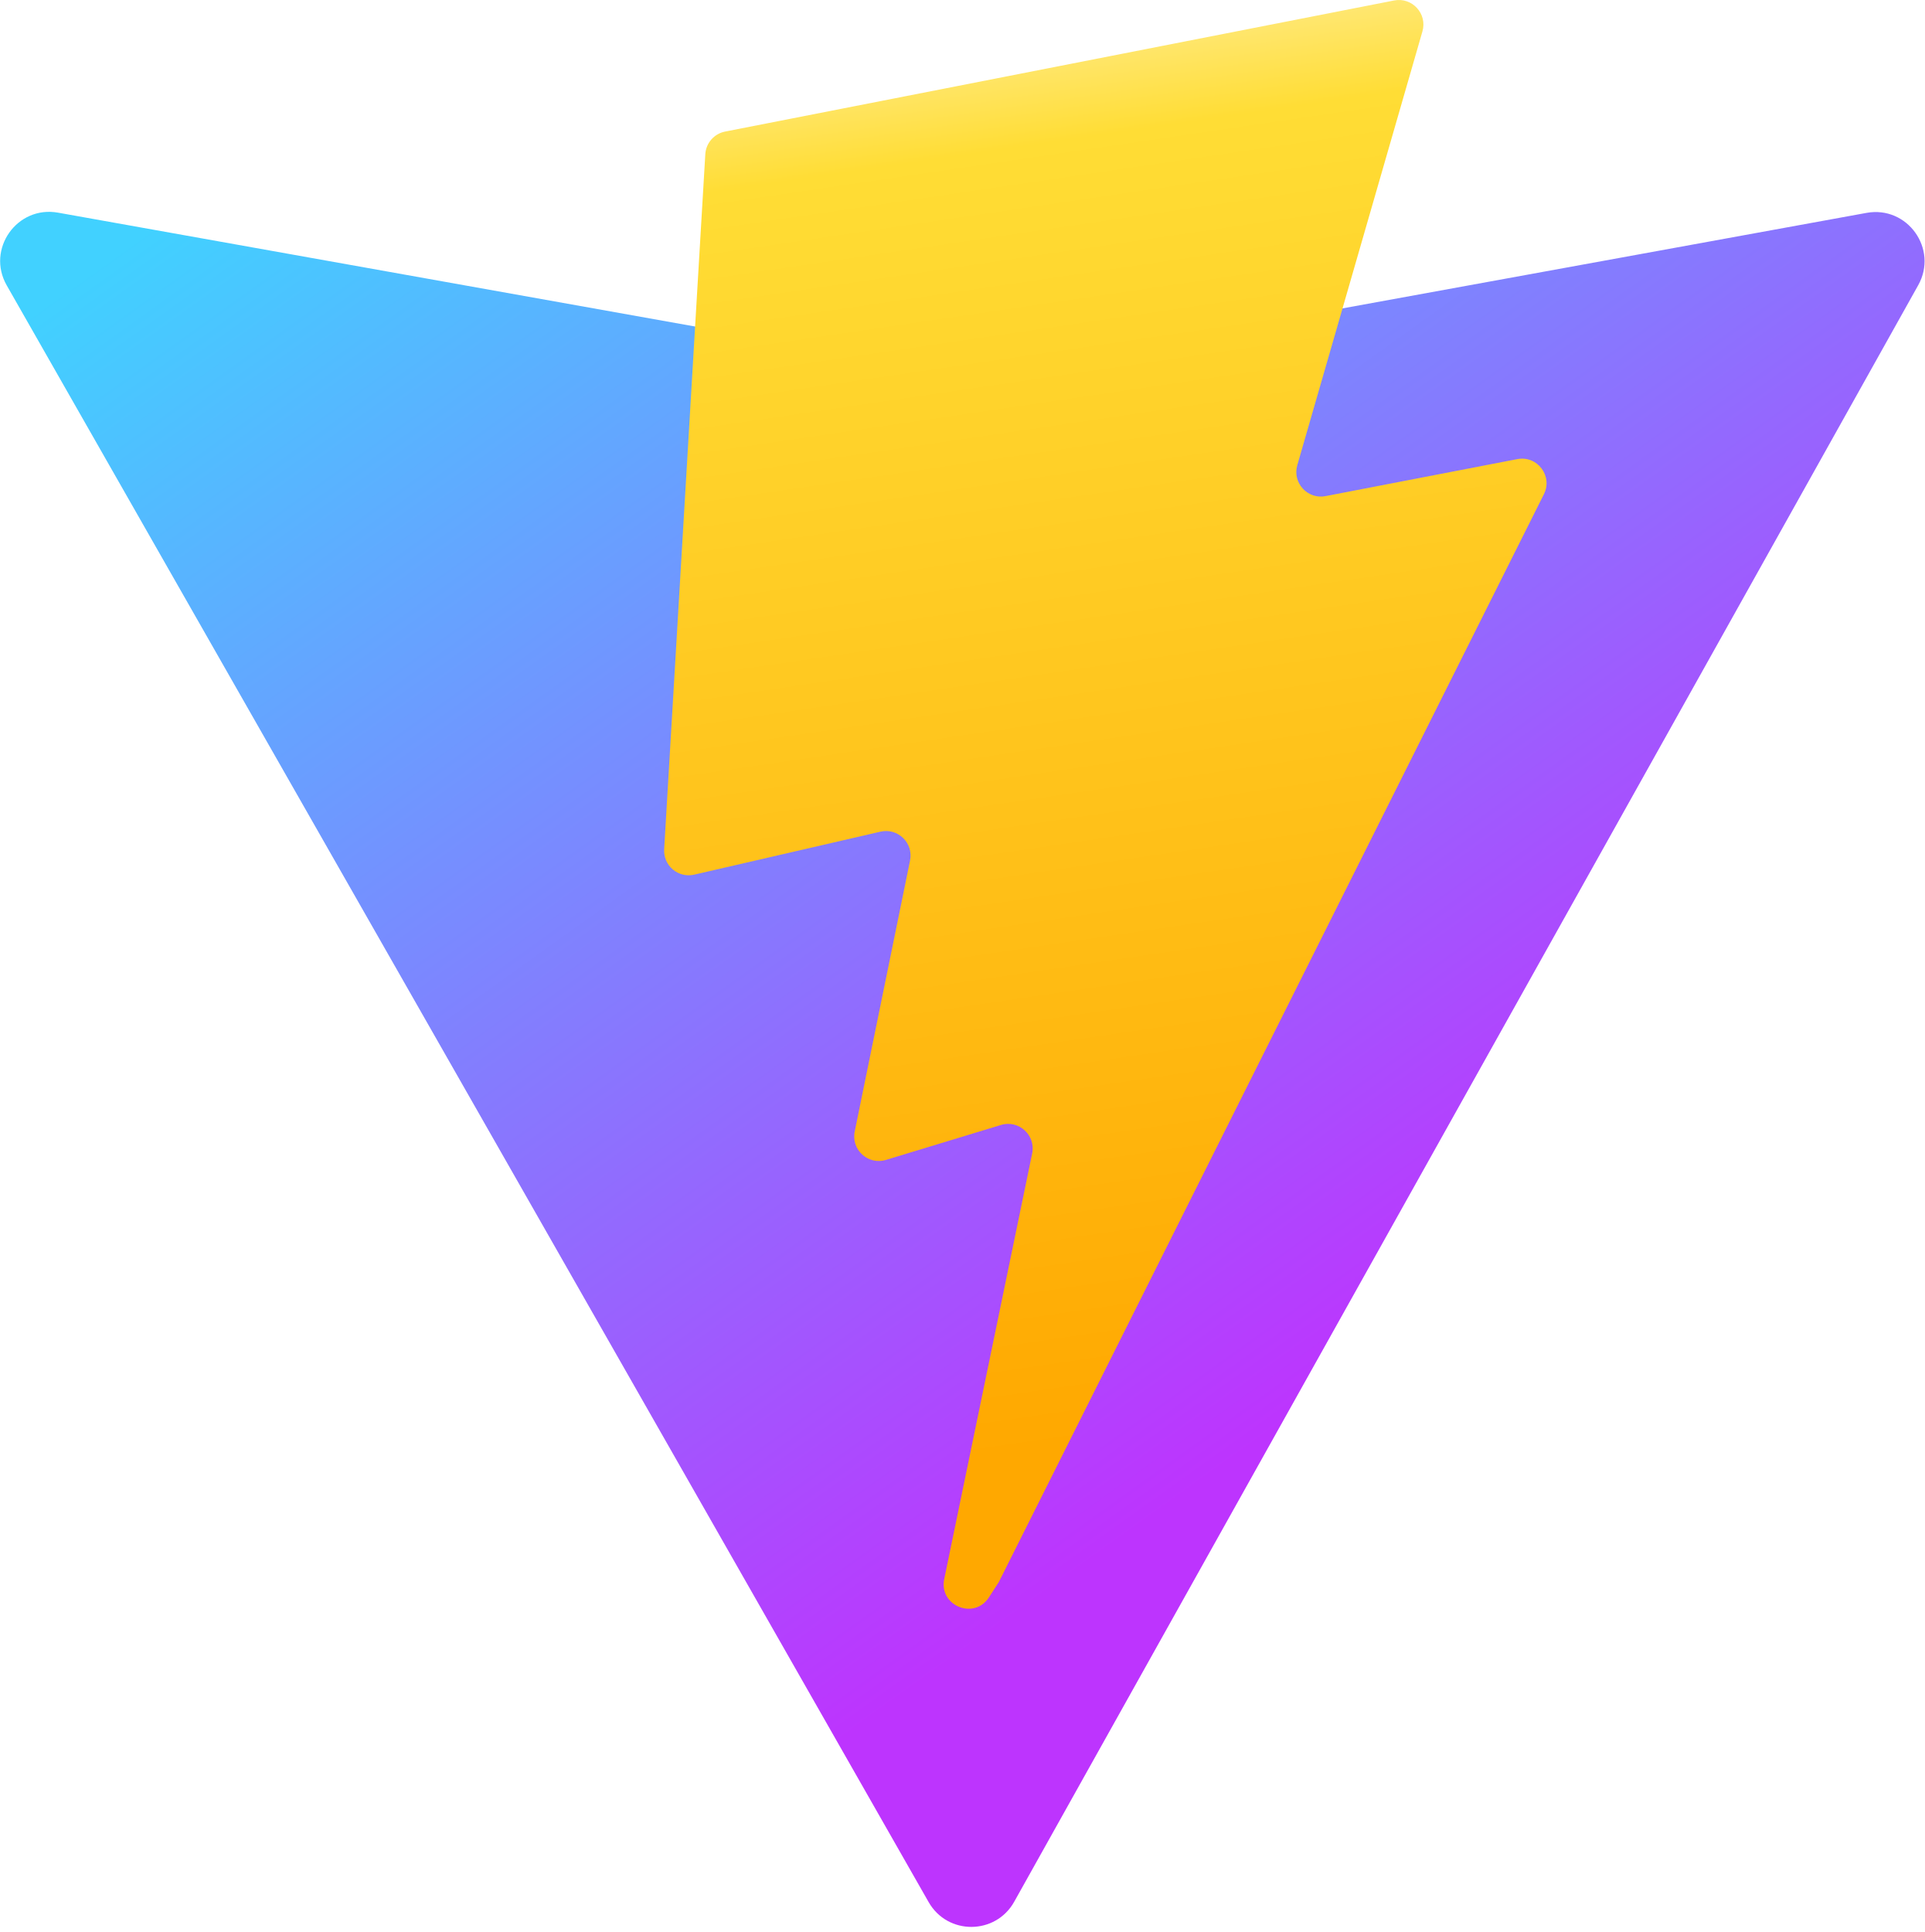
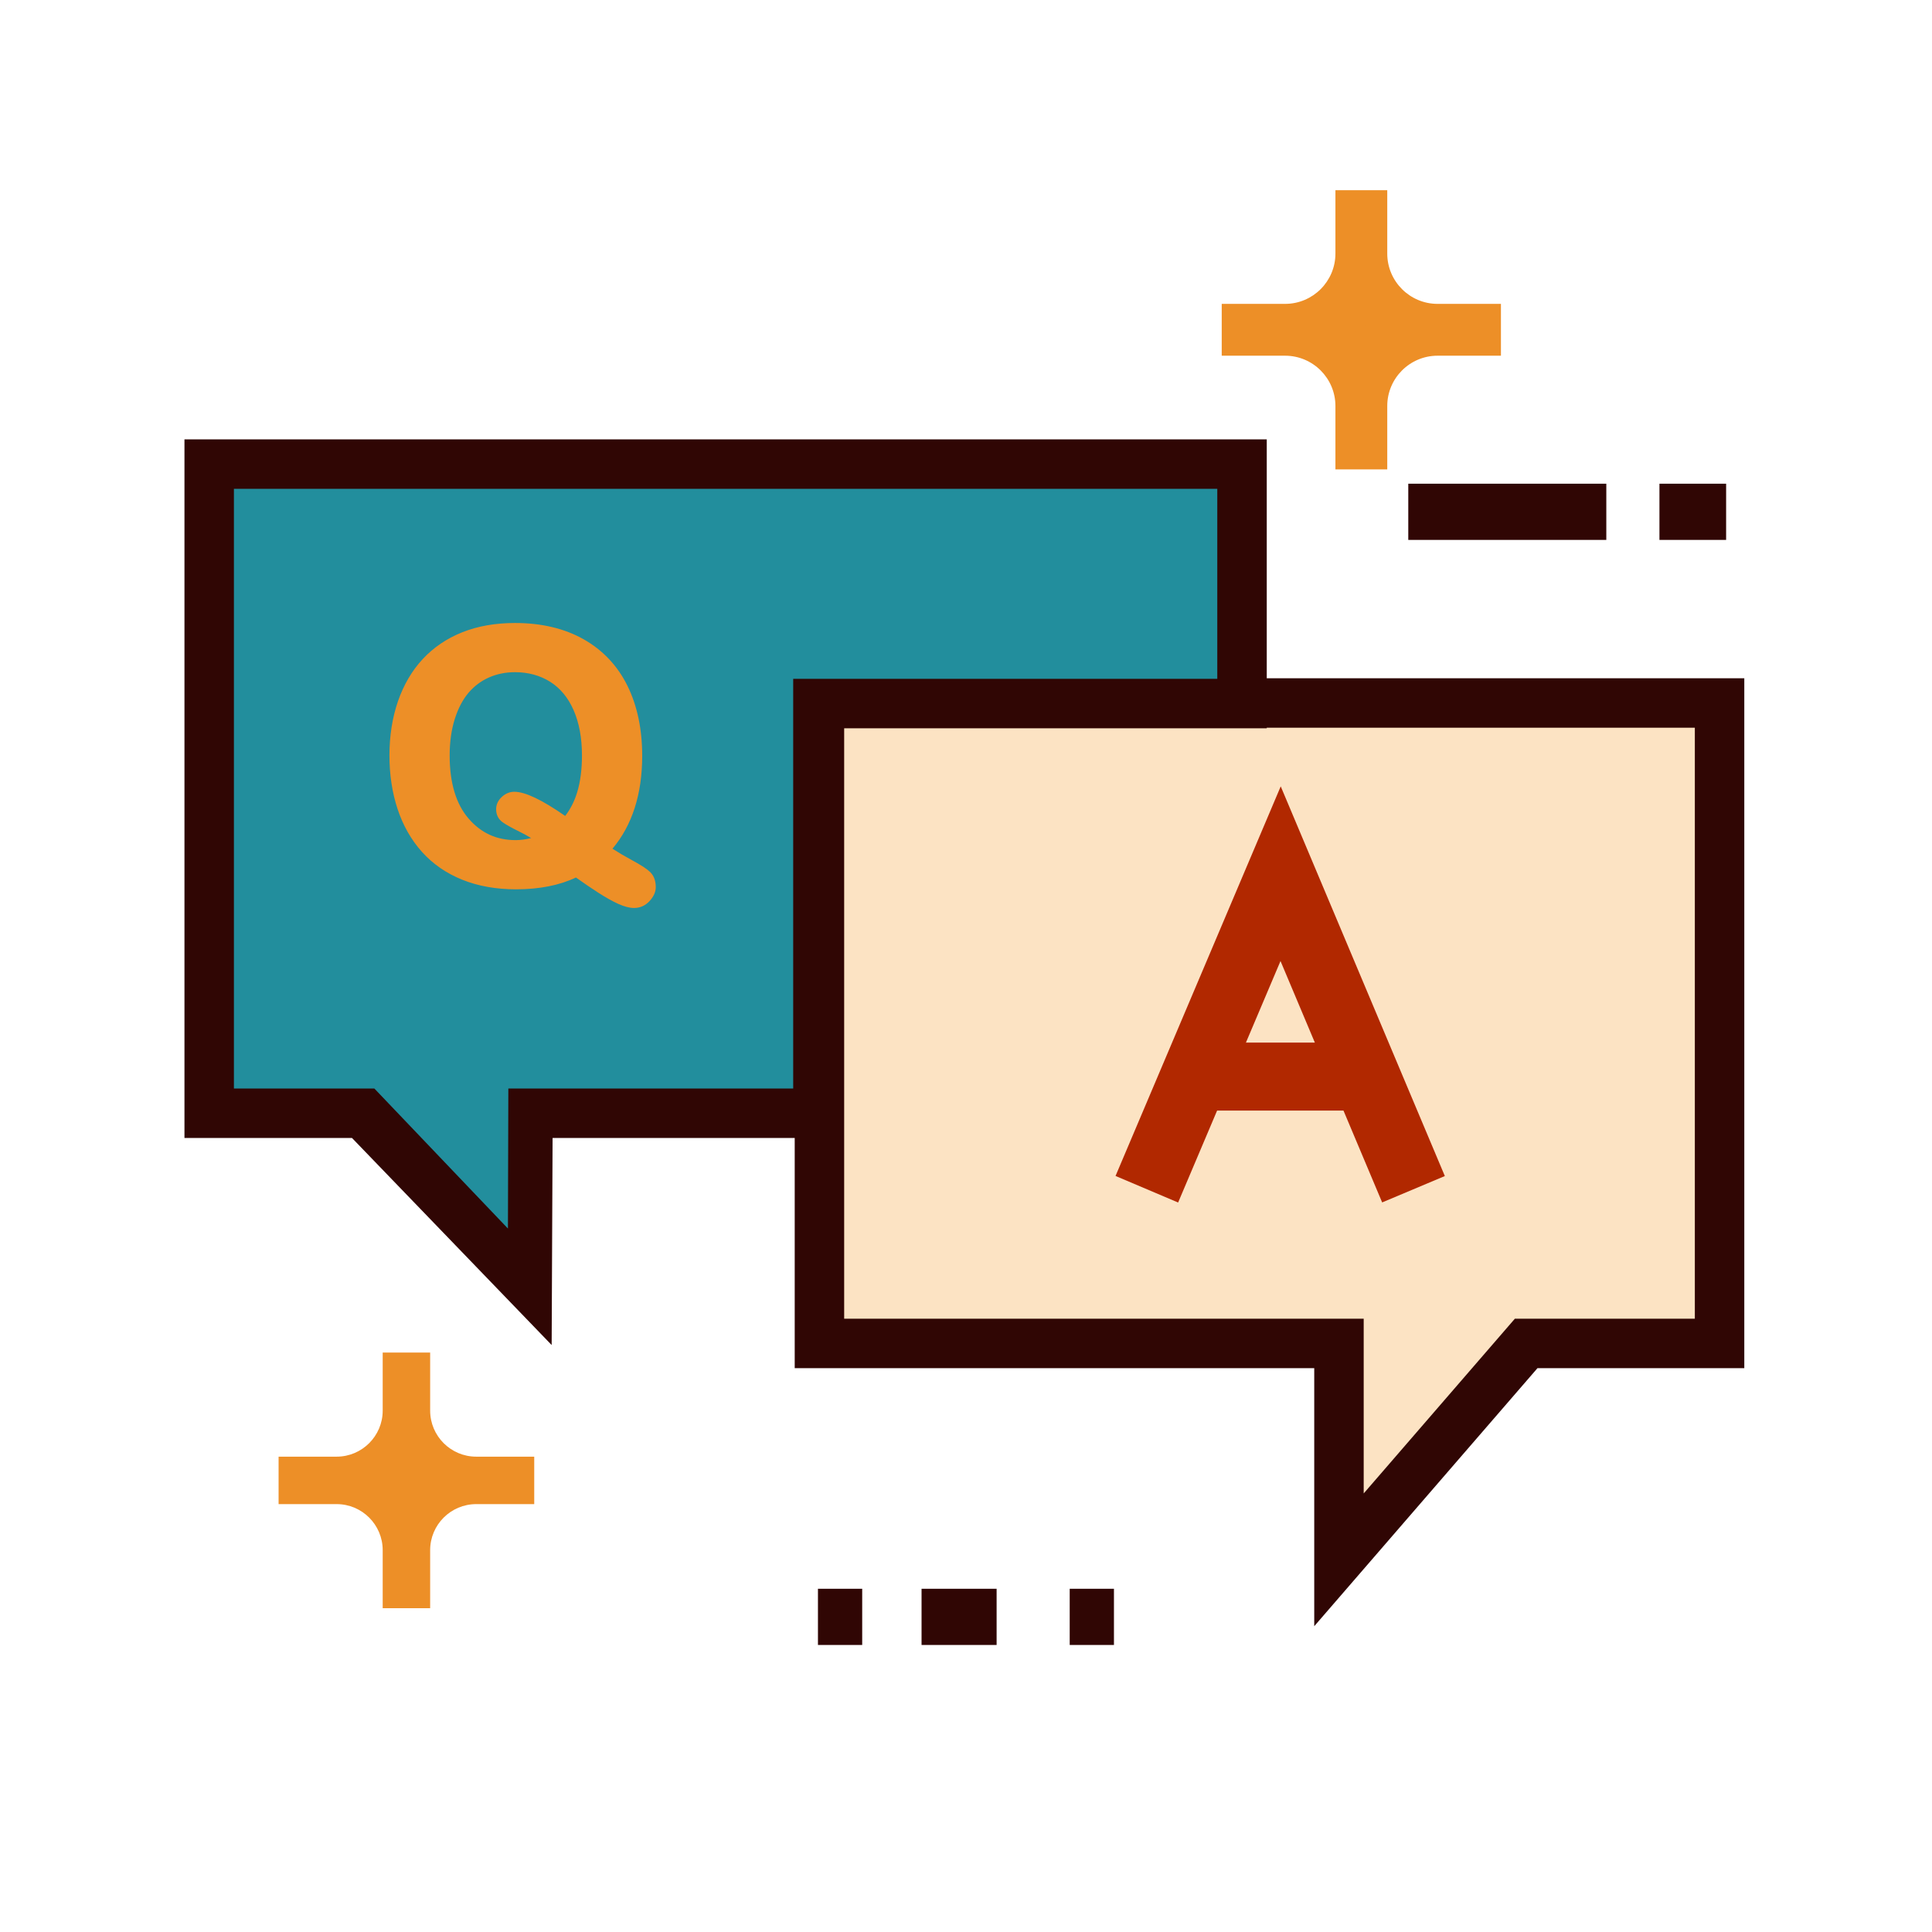
- <svg xmlns="http://www.w3.org/2000/svg" aria-hidden="true" role="img" class="iconify iconify--logos" width="31.88" height="32" preserveAspectRatio="xMidYMid meet" viewBox="0 0 256 257">
-   <defs>
-     <linearGradient id="IconifyId1813088fe1fbc01fb466" x1="-.828%" x2="57.636%" y1="7.652%" y2="78.411%">
-       <stop offset="0%" stop-color="#41D1FF" />
-       <stop offset="100%" stop-color="#BD34FE" />
-     </linearGradient>
-     <linearGradient id="IconifyId1813088fe1fbc01fb467" x1="43.376%" x2="50.316%" y1="2.242%" y2="89.03%">
-       <stop offset="0%" stop-color="#FFEA83" />
-       <stop offset="8.333%" stop-color="#FFDD35" />
-       <stop offset="100%" stop-color="#FFA800" />
-     </linearGradient>
-   </defs>
-   <path fill="url(#IconifyId1813088fe1fbc01fb466)" d="M255.153 37.938L134.897 252.976c-2.483 4.44-8.862 4.466-11.382.048L.875 37.958c-2.746-4.814 1.371-10.646 6.827-9.67l120.385 21.517a6.537 6.537 0 0 0 2.322-.004l117.867-21.483c5.438-.991 9.574 4.796 6.877 9.62Z" />
-   <path fill="url(#IconifyId1813088fe1fbc01fb467)" d="M185.432.063L96.44 17.501a3.268 3.268 0 0 0-2.634 3.014l-5.474 92.456a3.268 3.268 0 0 0 3.997 3.378l24.777-5.718c2.318-.535 4.413 1.507 3.936 3.838l-7.361 36.047c-.495 2.426 1.782 4.5 4.151 3.78l15.304-4.649c2.372-.72 4.652 1.36 4.15 3.788l-11.698 56.621c-.732 3.542 3.979 5.473 5.943 2.437l1.313-2.028l72.516-144.72c1.215-2.423-.88-5.186-3.54-4.672l-25.505 4.922c-2.396.462-4.435-1.77-3.759-4.114l16.646-57.705c.677-2.35-1.37-4.583-3.769-4.113Z" />
+ <svg xmlns="http://www.w3.org/2000/svg" width="800px" height="800px" viewBox="0 0 1024 1024" class="icon" version="1.1">
+   <path d="M215.412 747.654c0 20.425 16.557 36.983 36.983 36.983h30.761-30.761c-20.425 0-36.983 16.558-36.983 36.983v30.761-30.761c0-20.425-16.558-36.983-36.983-36.983h-30.761 30.761c20.424-0.001 36.983-16.558 36.983-36.983v-30.761 30.761z" fill="#ED8F27" />
+   <path d="M227.99 852.377h-25.154v-30.755c0-13.462-10.948-24.409-24.41-24.409h-30.763v-25.154h30.763c13.462 0 24.41-10.948 24.41-24.41v-30.754h25.154v30.754c0 13.462 10.947 24.41 24.4 24.41v25.154c-13.453 0-24.4 10.947-24.4 24.409v30.755z m-16.606-67.741a49.398 49.398 0 0 1 4.029 4.028 47.603 47.603 0 0 1 4.02-4.028 47.764 47.764 0 0 1-4.02-4.029 49.094 49.094 0 0 1-4.029 4.029z m71.77 12.577H252.39v-25.154h30.764v25.154z" fill="#ED8F27" />
+   <path d="M721.536 134.403c0 22.309 18.084 40.393 40.393 40.393h33.598-33.598c-22.309 0-40.393 18.085-40.393 40.394v33.598-33.598c0-22.309-18.085-40.394-40.394-40.394h-33.598 33.598c22.309 0 40.394-18.084 40.394-40.393v-33.598 33.598z" fill="#ED8F27" />
+   <path d="M735.275 248.784h-27.474v-33.591c0-14.703-11.958-26.66-26.661-26.66h-33.6v-27.474h33.6c14.703 0 26.661-11.958 26.661-26.661v-33.59h27.474v33.59c0 14.703 11.957 26.661 26.651 26.661v27.474c-14.694 0-26.651 11.957-26.651 26.66v33.591z m-18.138-73.988a53.875 53.875 0 0 1 4.4 4.399 52.217 52.217 0 0 1 4.39-4.399 52.08 52.08 0 0 1-4.39-4.4 53.888 53.888 0 0 1-4.4 4.4z m78.389 13.737h-33.6v-27.474h33.6v27.474z" fill="#ED8F27" />
+   <path d="M488.445 842.076h39.783v29.79h-39.783zM746.417 256.375h104.96v29.79h-104.96zM879.543 256.375h35.335v29.79h-35.335zM566.969 842.076h23.449v29.79h-23.449zM433.533 842.076h23.449v29.79h-23.449z" fill="#300604" />
+   <path d="M911.405 372.591v339.597l-102.581-0.632S704.592 833.938 705.788 833.75c1.196-0.188 0-123.314 0-123.314l-269.809 1.751V372.591h475.426z" fill="#FCE3C3" />
+   <path d="M699.002 722.731H423.641V361.913h498.444v360.818H813.782L699.002 855.4V722.731z m201.725-339.46H444.999v318.101H720.36v96.697l83.66-96.697h96.707V383.271z" fill="#300604" />
+   <path d="M696.574 861.92V725.159H421.212V359.484h503.302v365.675H814.892L696.574 861.92zM426.07 720.302h275.361v128.579l111.24-128.579h106.985v-355.96H426.07v355.96z m291.862 84.287V703.801H442.571V380.843h460.585v322.958h-98.025l-87.199 100.788zM447.428 698.943h275.361v92.606l80.121-92.606h95.388V385.7h-450.87v313.243z" fill="#300604" />
+   <path d="M658.299 372.903V245.987H110.875v344.052h87.393l88.483 100.92-1.169-100.92h147.937V372.903z" fill="#228E9D" />
+   <path d="M289.99 706.907L187.59 600.72h-87.394V235.306h568.781v148.278h-224.78V600.72H290.464l-0.474 106.187zM121.555 579.362h75.819l74.253 77.834 0.228-77.834h150.983V362.226h224.781V256.664H121.555v322.698z" fill="#300604" />
+   <path d="M292.392 712.896L186.559 603.148H97.768V232.877h573.639v153.136H446.625v217.136H292.882l-0.49 109.747zM102.625 598.291h85.997l98.966 102.627 0.458-102.627h153.721V381.155h224.781V237.734H102.625v360.557z m171.413 64.95l-77.703-81.451h-77.208V254.235h530.922v110.419H425.267V581.79H274.276l-0.238 81.451z m-150.055-86.308h74.43l70.802 74.217 0.218-74.217H420.41V359.797h224.78V259.093H123.983v317.84z" fill="#300604" />
+   <path d="M320.956 450.316c3.896 2.639 8.151 5.2 12.767 7.688 4.615 2.487 7.671 4.466 9.17 5.934 1.498 1.47 2.248 3.552 2.248 6.249 0 1.917-0.885 3.835-2.652 5.754-1.769 1.917-3.911 2.877-6.428 2.877-2.039 0-4.511-0.66-7.417-1.979-2.908-1.318-6.324-3.236-10.25-5.754-3.926-2.518-8.227-5.453-12.902-8.811-8.691 4.435-19.361 6.653-32.007 6.653-10.25 0-19.436-1.634-27.557-4.9-8.123-3.267-14.94-7.971-20.454-14.115-5.515-6.144-9.665-13.441-12.452-21.893s-4.181-17.651-4.181-27.602c0-10.129 1.453-19.421 4.36-27.872s7.117-15.644 12.632-21.578c5.514-5.934 12.228-10.474 20.139-13.621 7.912-3.146 16.903-4.72 26.973-4.72 13.666 0 25.399 2.773 35.199 8.316 9.8 5.545 17.217 13.428 22.252 23.646 5.035 10.221 7.552 22.223 7.552 36.009 0 20.92-5.664 37.492-16.992 49.719z m-20.949-14.565c3.716-4.255 6.458-9.29 8.227-15.104 1.768-5.812 2.652-12.556 2.652-20.229 0-9.65-1.559-18.012-4.675-25.085-3.117-7.071-7.567-12.421-13.351-16.048-5.785-3.626-12.423-5.439-19.915-5.439-5.335 0-10.265 1.004-14.79 3.012-4.526 2.009-8.422 4.931-11.688 8.766-3.268 3.837-5.844 8.736-7.732 14.7-1.888 5.965-2.832 12.663-2.832 20.095 0 15.164 3.536 26.837 10.609 35.019 7.072 8.182 16.004 12.272 26.792 12.272 4.435 0 8.991-0.929 13.666-2.787-2.818-2.098-6.338-4.194-10.564-6.294-4.226-2.097-7.118-3.715-8.676-4.854-1.559-1.138-2.337-2.756-2.337-4.855 0-1.798 0.749-3.385 2.248-4.765 1.498-1.378 3.147-2.068 4.945-2.068 5.453-0.002 14.594 4.555 27.421 13.664z" fill="#ED8F27" />
+   <path d="M336.06 481.246c-2.409 0-5.164-0.718-8.421-2.195-3-1.36-6.552-3.353-10.557-5.922-3.621-2.321-7.593-5.021-11.822-8.034-8.756 4.156-19.437 6.262-31.775 6.262-10.513 0-20.089-1.708-28.463-5.076-8.433-3.391-15.618-8.353-21.355-14.746-5.713-6.364-10.071-14.02-12.951-22.754-2.855-8.657-4.303-18.2-4.303-28.362 0-10.354 1.511-19.998 4.493-28.662 3.004-8.734 7.428-16.285 13.149-22.441 5.734-6.171 12.807-10.957 21.021-14.225 8.163-3.246 17.539-4.892 27.871-4.892 14.024 0 26.269 2.904 36.395 8.631 10.186 5.764 18.003 14.068 23.235 24.687 5.177 10.51 7.802 22.986 7.802 37.082 0 20.268-5.297 36.813-15.753 49.233a151.194 151.194 0 0 0 10.25 6.035c4.859 2.619 8.038 4.691 9.718 6.336 1.976 1.939 2.977 4.625 2.977 7.984 0 2.536-1.108 5.026-3.294 7.399-2.243 2.429-5.007 3.66-8.217 3.66z m-30.354-21.808l1.202 0.863c4.605 3.307 8.91 6.247 12.796 8.738 3.809 2.443 7.154 4.323 9.941 5.587 2.578 1.169 4.736 1.762 6.415 1.762 1.849 0 3.324-0.666 4.643-2.095 1.333-1.447 2.009-2.829 2.009-4.107 0-2.035-0.497-3.512-1.52-4.516-0.913-0.895-3.152-2.581-8.622-5.529-4.671-2.517-9.038-5.146-12.977-7.814l-2.342-1.586 1.922-2.075c10.846-11.707 16.346-27.88 16.346-48.068 0-13.345-2.457-25.099-7.302-34.936-4.793-9.726-11.949-17.331-21.27-22.604-9.387-5.31-20.827-8.002-34.003-8.002-9.714 0-18.487 1.53-26.075 4.548-7.539 2.999-14.018 7.379-19.257 13.018-5.257 5.656-9.333 12.626-12.115 20.715-2.806 8.154-4.229 17.267-4.229 27.082 0 9.645 1.365 18.675 4.059 26.841 2.669 8.093 6.69 15.169 11.953 21.031 5.237 5.836 11.816 10.372 19.553 13.484 7.795 3.135 16.762 4.725 26.651 4.725 12.198 0 22.595-2.149 30.903-6.388l1.319-0.674z m-32.402-9.3c-11.477 0-21.109-4.412-28.63-13.113-7.432-8.596-11.2-20.912-11.2-36.606 0-7.646 0.991-14.654 2.945-20.828 1.978-6.247 4.736-11.477 8.198-15.541 3.489-4.098 7.712-7.264 12.552-9.411 4.816-2.137 10.124-3.221 15.775-3.221 7.919 0 15.053 1.955 21.205 5.811 6.175 3.872 10.981 9.635 14.283 17.126 3.239 7.353 4.882 16.122 4.882 26.064 0 7.875-0.928 14.918-2.757 20.936-1.861 6.118-4.795 11.5-8.721 15.995l-1.444 1.654-1.791-1.271c-15.383-10.925-22.638-13.218-26.016-13.218-1.177 0-2.257 0.467-3.3 1.427-0.998 0.919-1.463 1.865-1.463 2.978 0 1.325 0.414 2.217 1.34 2.894 1.44 1.054 4.24 2.614 8.324 4.641 4.339 2.156 8.018 4.351 10.935 6.521l3.49 2.598-4.043 1.607c-4.94 1.962-9.84 2.957-14.564 2.957z m-0.359-93.864c-4.969 0-9.613 0.943-13.805 2.803-4.169 1.851-7.811 4.583-10.824 8.121-3.04 3.568-5.484 8.231-7.266 13.858-1.804 5.698-2.719 12.213-2.719 19.361 0 14.494 3.371 25.741 10.018 33.43 6.649 7.693 14.812 11.433 24.955 11.433 2.662 0 5.403-0.37 8.191-1.103a82.858 82.858 0 0 0-6.17-3.375c-4.391-2.179-7.345-3.837-9.03-5.069-2.179-1.59-3.332-3.947-3.332-6.815 0-2.496 1.02-4.7 3.031-6.552 1.955-1.798 4.172-2.71 6.59-2.71 5.743 0 14.578 4.194 26.975 12.812 2.786-3.618 4.918-7.822 6.35-12.529 1.69-5.558 2.547-12.126 2.547-19.521 0-9.265-1.503-17.375-4.469-24.105-2.903-6.586-7.082-11.623-12.419-14.97-5.364-3.364-11.631-5.069-18.623-5.069z" fill="#ED8F27" />
+   <path d="M624.43 637.357l-33.173-14.077 87.555-206.489 86.981 206.536-33.222 13.983-53.876-127.944z" fill="#B12800" />
+   <path d="M632.618 552.594h88.915v36.036h-88.915z" fill="#B12800" />
</svg>
